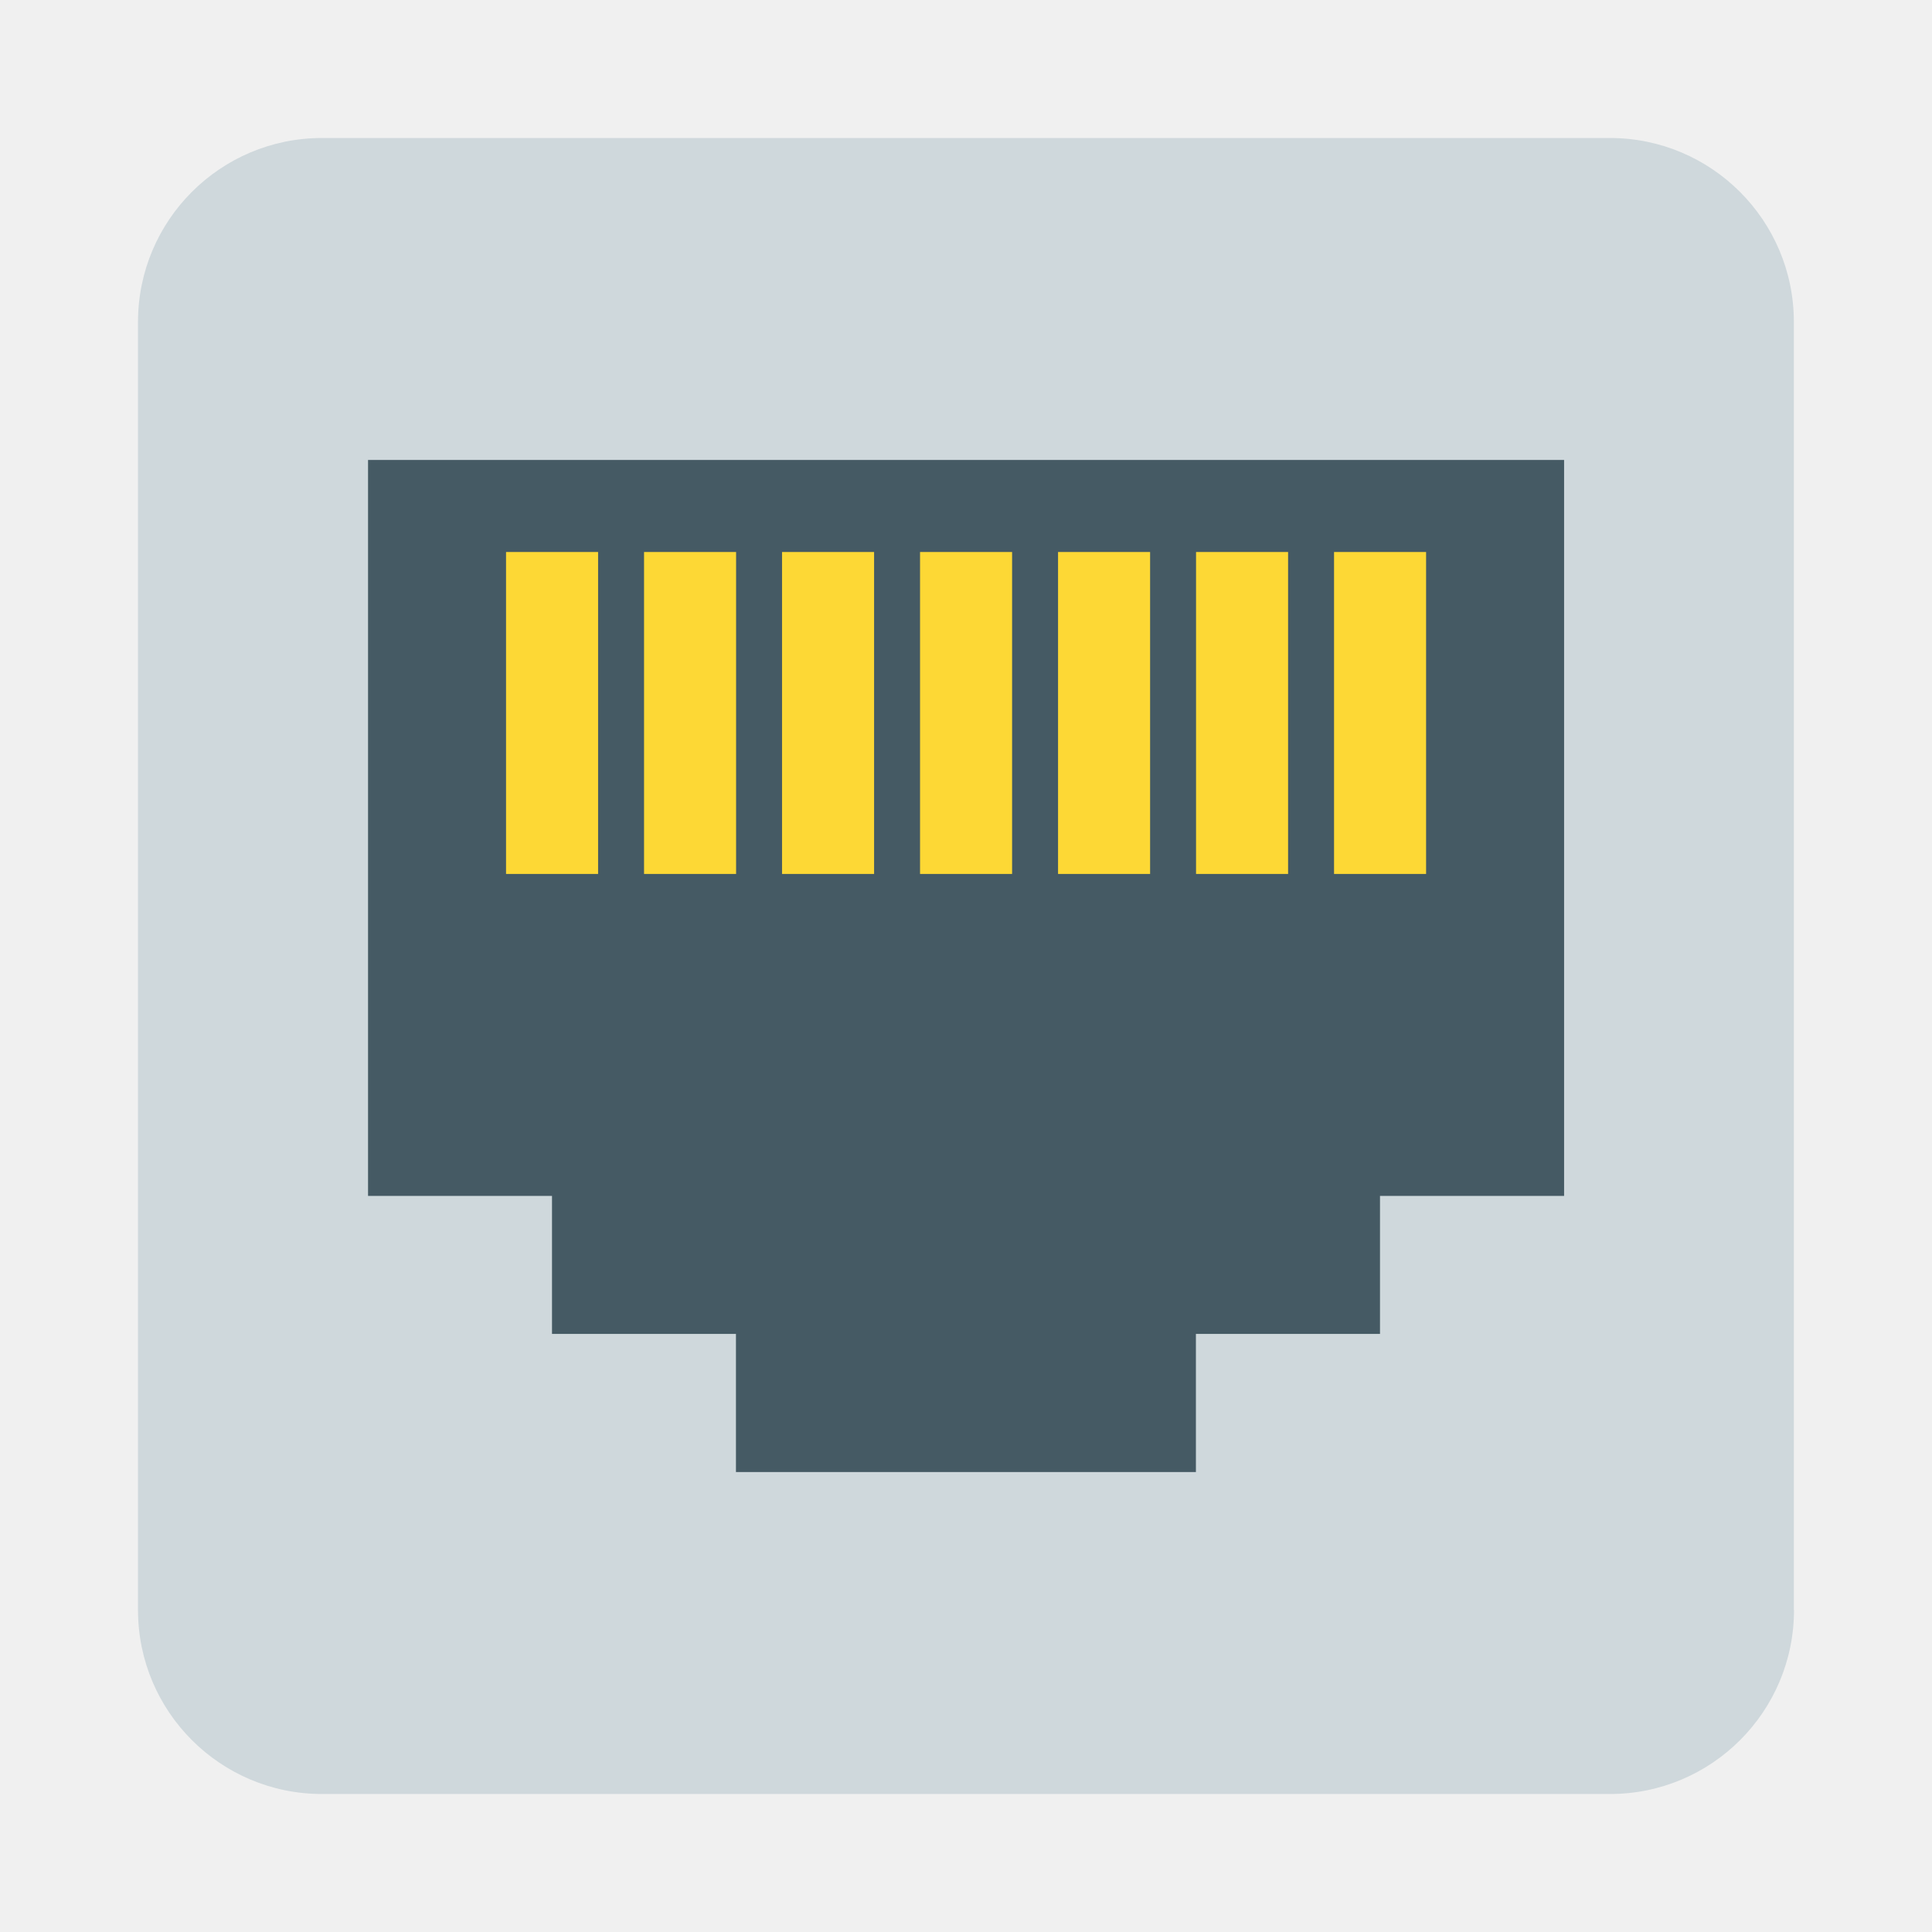
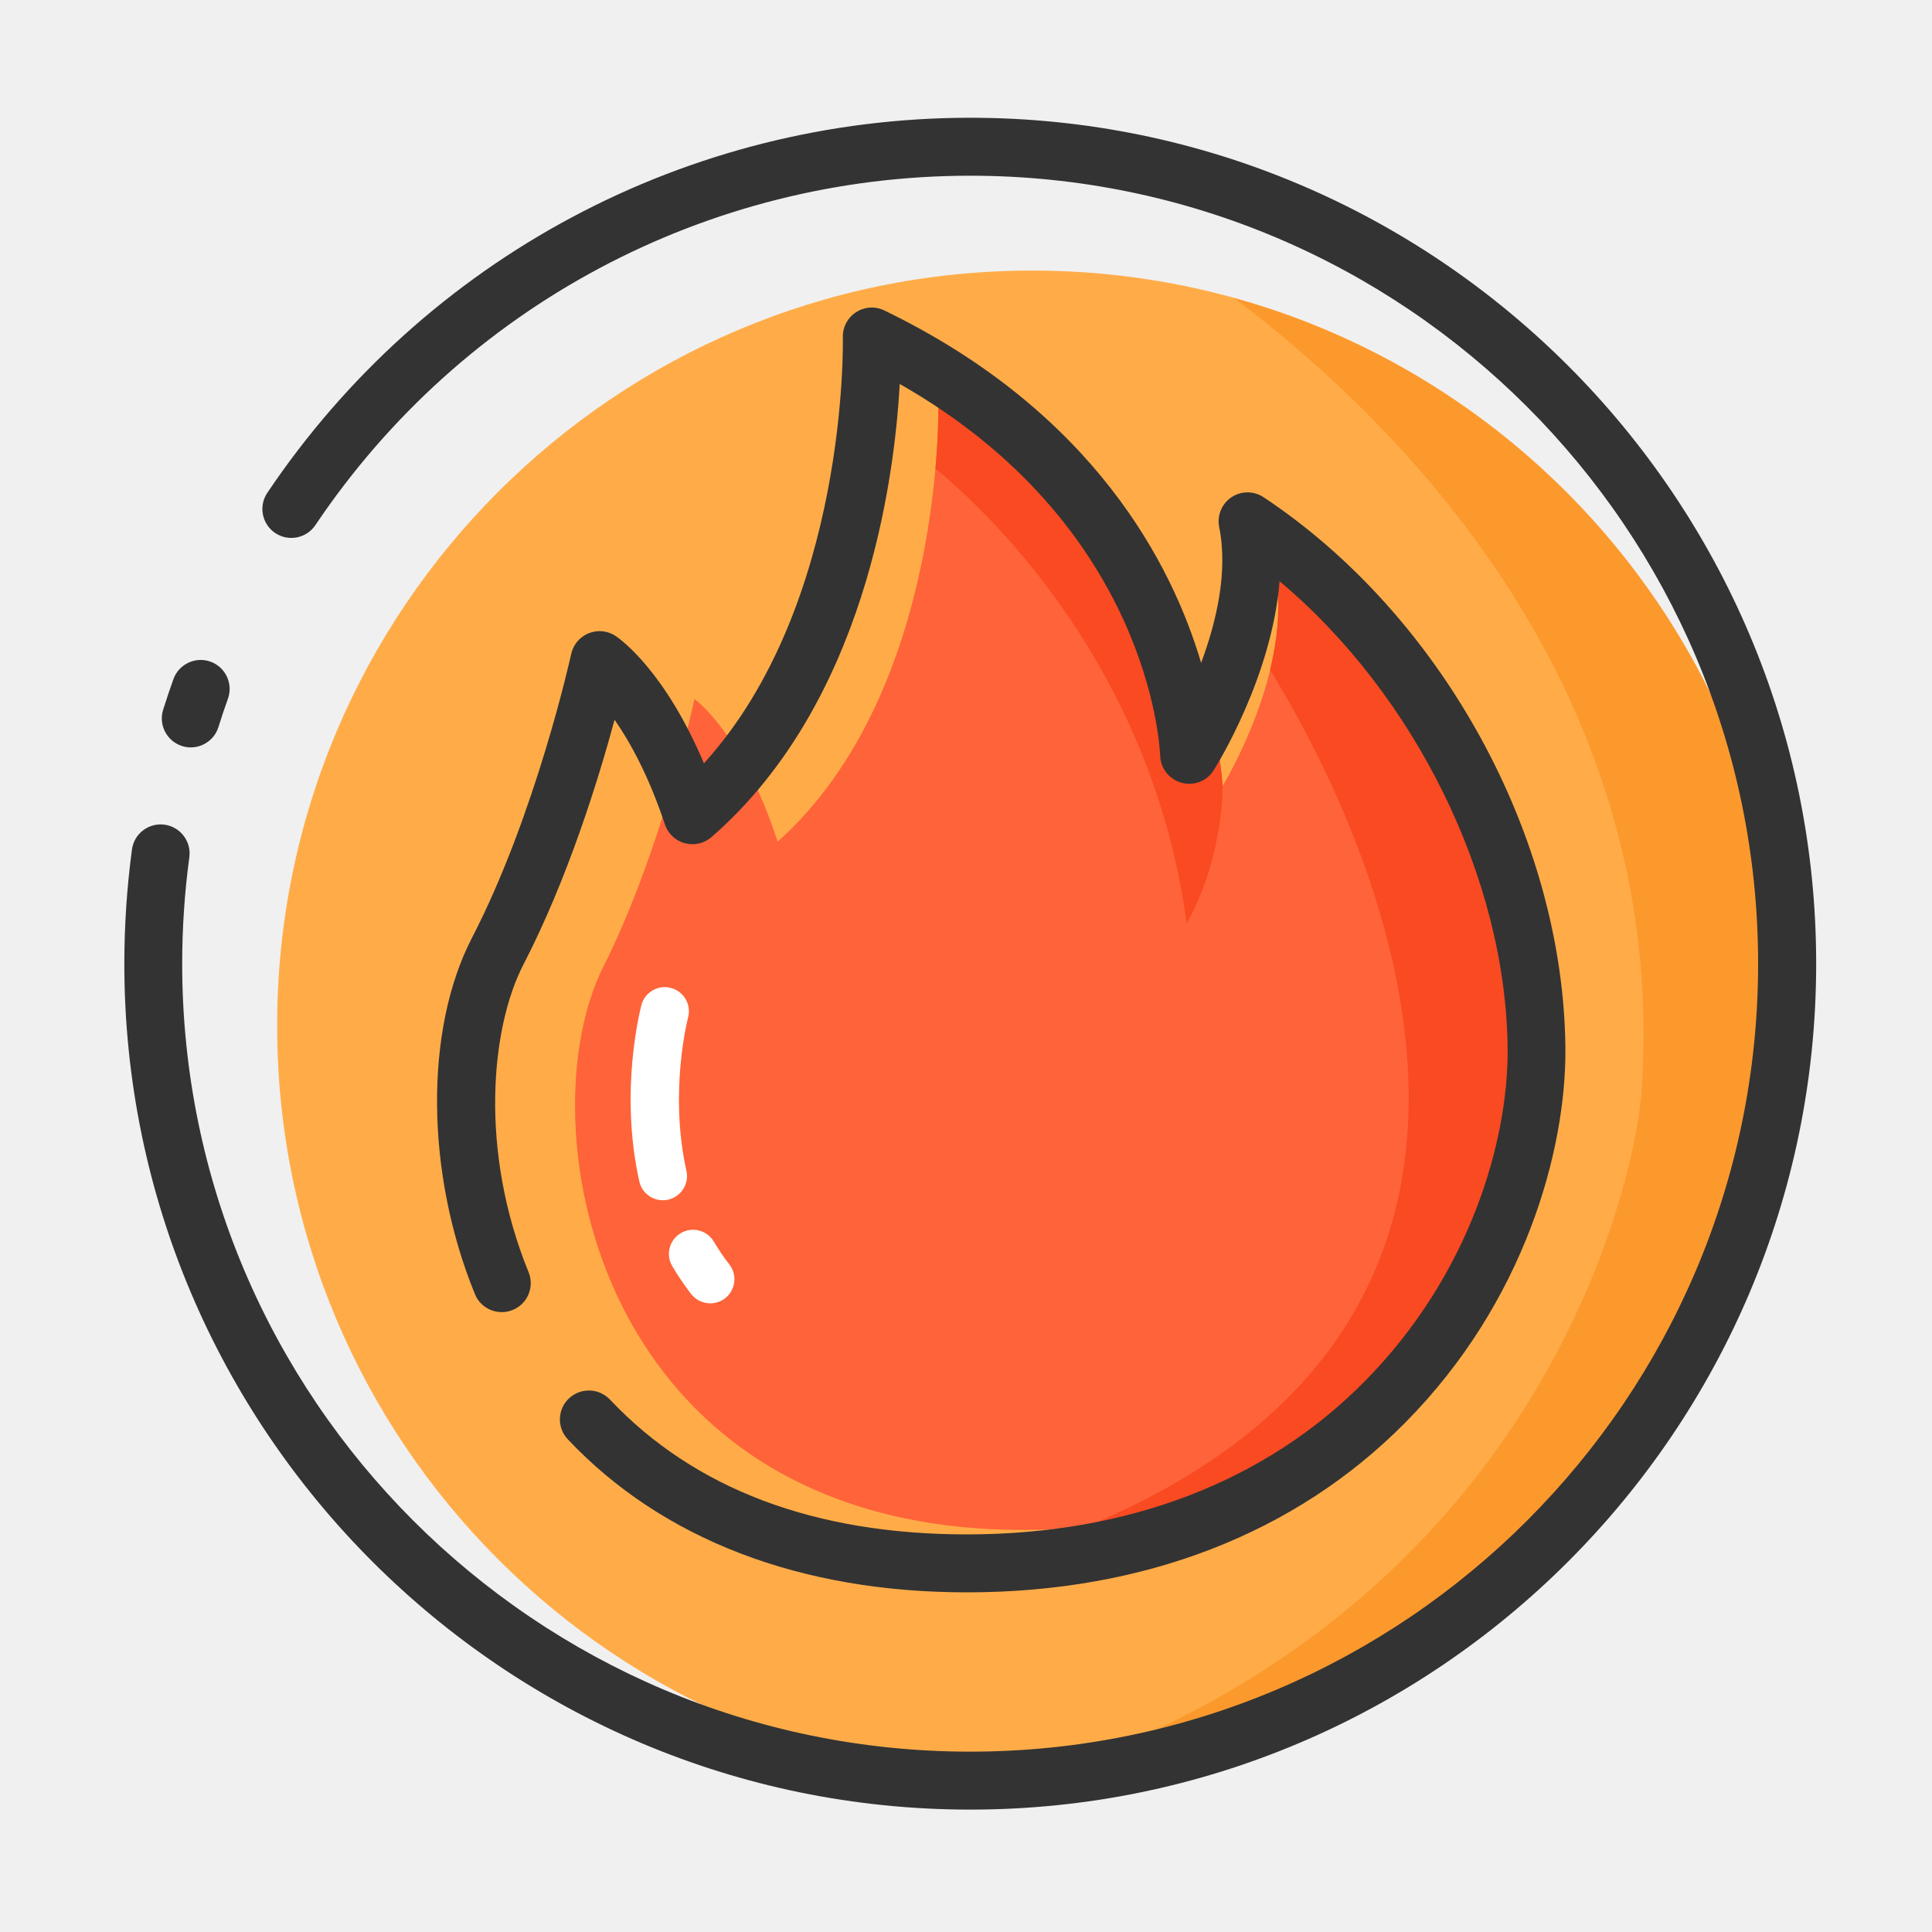
- <svg xmlns="http://www.w3.org/2000/svg" width="800px" height="800px" viewBox="0 0 14 14" role="img" focusable="false" aria-hidden="true">
-   <path fill="#cfd8dc" d="M13 11.667c0 .736-.597 1.333-1.333 1.333H2.333c-.736 0-1.333-.597-1.333-1.333V2.333c0-.736.597-1.333 1.333-1.333h9.333c.736 0 1.333.597 1.333 1.333v9.333z" />
-   <g fill="#455a64">
-     <path d="M2.667 3.333h8.667v5.333H2.667z" />
-     <path d="M4 7.333h6v2.333H4z" />
-     <path d="M5.333 8.667h3.333v2h-3.333z" />
-   </g>
-   <path fill="#fdd835" d="M3.667 4h.667v2.333H3.667zm1 0h.667v2.333h-.667zm1 0h.667v2.333h-.667zm1 0h.667v2.333h-.667zm1 0h.667v2.333h-.667zm1 0h.667v2.333h-.667zm1 0h.667v2.333h-.667z" />
+ <svg xmlns="http://www.w3.org/2000/svg" width="800px" height="800px" viewBox="0 0 1024 1024" class="icon" style="vertical-align: middle;fill: #000000;overflow: hidden;" version="1.1">
+   <path d="M547.072 543.59m-400.179 0a400.179 400.179 0 1 0 800.358 0 400.179 400.179 0 1 0-800.358 0Z" fill="#FFAC48" />
+   <path d="M654.029 157.952c70.81 53.35 232.806 196.71 215.808 423.014-4.915 54.016-58.778 277.914-326.093 362.701 1.126 0 2.202 0.102 3.328 0.102 221.03 0 400.179-179.149 400.179-400.179 0-183.962-124.16-338.842-293.222-385.638z" fill="#FC992D" />
+   <path d="M514.253 959.13c-247.245 0-448.358-201.114-448.358-448.358 0-20.275 1.382-40.602 4.045-60.518a15.309 15.309 0 0 1 17.254-13.158c8.397 1.126 14.285 8.858 13.158 17.254-2.509 18.534-3.789 37.53-3.789 56.422 0 230.298 187.341 417.638 417.638 417.638S931.84 741.069 931.84 510.771s-187.341-417.638-417.638-417.638c-139.469 0-269.21 69.222-347.034 185.19a15.386 15.386 0 0 1-21.299 4.198 15.34 15.34 0 0 1-4.198-21.299C225.28 136.755 364.544 62.413 514.253 62.413c247.245 0 448.358 201.114 448.358 448.358 0 247.245-201.114 448.358-448.358 448.358z" fill="#333333" />
+   <path d="M101.12 396.134c-1.536 0-3.072-0.205-4.608-0.717a15.345 15.345 0 0 1-10.035-19.251c1.69-5.427 3.533-10.854 5.427-16.179a15.386 15.386 0 0 1 19.61-9.318c7.987 2.867 12.134 11.622 9.318 19.61-1.792 4.966-3.482 10.035-5.069 15.104-2.048 6.554-8.141 10.752-14.643 10.752z" fill="#333333" />
+   <path d="M497.306 212.685s4.301 153.395-85.146 233.421c-18.842-58.01-44.083-75.622-44.083-75.622s-16.742 79.104-48.333 141.978c-41.626 82.739-5.325 298.445 222.771 298.445 192.461 0 271.309-153.088 270.438-251.085-0.87-98.048-57.139-202.547-137.165-257.075 10.291 51.866-27.802 113.869-27.802 113.869s-3.891-130.918-150.682-203.93z" fill="#FF6339" />
+   <path d="M812.902 559.872c-0.87-98.048-57.139-202.547-137.165-257.075 3.379 17.152 1.485 35.43-2.56 52.224 42.547 69.069 184.576 337.562-97.997 454.349 168.704-16.23 238.541-157.235 237.722-249.498zM628.992 489.37c12.442-22.067 18.739-49.869 18.995-72.704 0 0-3.84-130.97-150.63-203.981 0 0 0.358 13.978-1.536 35.635 31.488 26.163 114.893 106.906 133.171 241.05z" fill="#F94A21" />
+   <path d="M512.512 843.981c-88.371 0-161.485-28.058-211.558-81.101a15.36 15.36 0 0 1 0.614-21.709 15.411 15.411 0 0 1 21.709 0.614c44.749 47.411 108.39 71.475 189.235 71.475 85.35 0 158.157-27.955 210.534-80.845 56.678-57.19 76.442-128.717 76.032-176.589-0.819-90.266-49.357-187.853-120.883-247.757-4.045 50.739-33.382 97.792-34.918 100.198a15.319 15.319 0 0 1-17.05 6.605 15.411 15.411 0 0 1-11.315-14.336c-0.205-5.12-5.99-121.958-138.035-197.018-2.867 51.763-18.586 169.472-99.789 240.179-3.891 3.379-9.165 4.557-14.131 3.226-4.966-1.331-8.909-5.069-10.547-9.984-8.653-25.958-18.534-43.776-26.675-55.45-8.55 31.59-24.73 84.122-48.333 129.792-17.152 33.178-23.603 98.355 2.765 163.021 3.226 7.834-0.563 16.845-8.448 20.019-7.885 3.174-16.845-0.563-20.019-8.448-26.163-64.102-26.778-139.981-1.587-188.723 33.946-65.638 52.429-149.658 52.634-150.528 1.075-4.966 4.557-9.114 9.318-11.008 4.762-1.894 10.086-1.331 14.336 1.536 2.918 1.997 26.163 18.842 46.694 67.43 76.493-84.224 73.677-224.307 73.626-225.792-0.154-5.376 2.509-10.394 7.014-13.312 4.506-2.918 10.189-3.277 15.002-0.922 111.411 53.914 152.678 135.27 167.885 186.778 7.987-21.453 14.387-48.179 9.574-71.936a15.462 15.462 0 0 1 6.451-15.821c5.171-3.482 11.878-3.482 17.05-0.051 94.669 62.771 158.976 180.122 160 292.045 0.461 54.016-21.555 134.554-84.89 198.451-58.214 58.88-138.598 89.958-232.294 89.958z" fill="#333333" />
+   <path d="M376.474 690.79c-3.84 0-7.578-1.69-10.138-4.915a144.435 144.435 0 0 1-10.035-14.797 12.79 12.79 0 1 1 22.067-12.954c2.458 4.147 5.222 8.243 8.192 12.032a12.8 12.8 0 0 1-2.253 17.971c-2.355 1.792-5.12 2.662-7.834 2.662z" fill="#FFFFFF" />
+   <path d="M351.334 636.16c-5.888 0-11.162-4.045-12.493-10.035-10.752-48.026 0.666-91.597 1.126-93.44a12.815 12.815 0 0 1 15.667-9.062c6.81 1.843 10.906 8.858 9.062 15.667-0.205 0.666-10.189 39.68-0.87 81.254 1.536 6.912-2.816 13.722-9.677 15.309-0.922 0.205-1.894 0.307-2.816 0.307z" fill="#FFFFFF" />
</svg>
